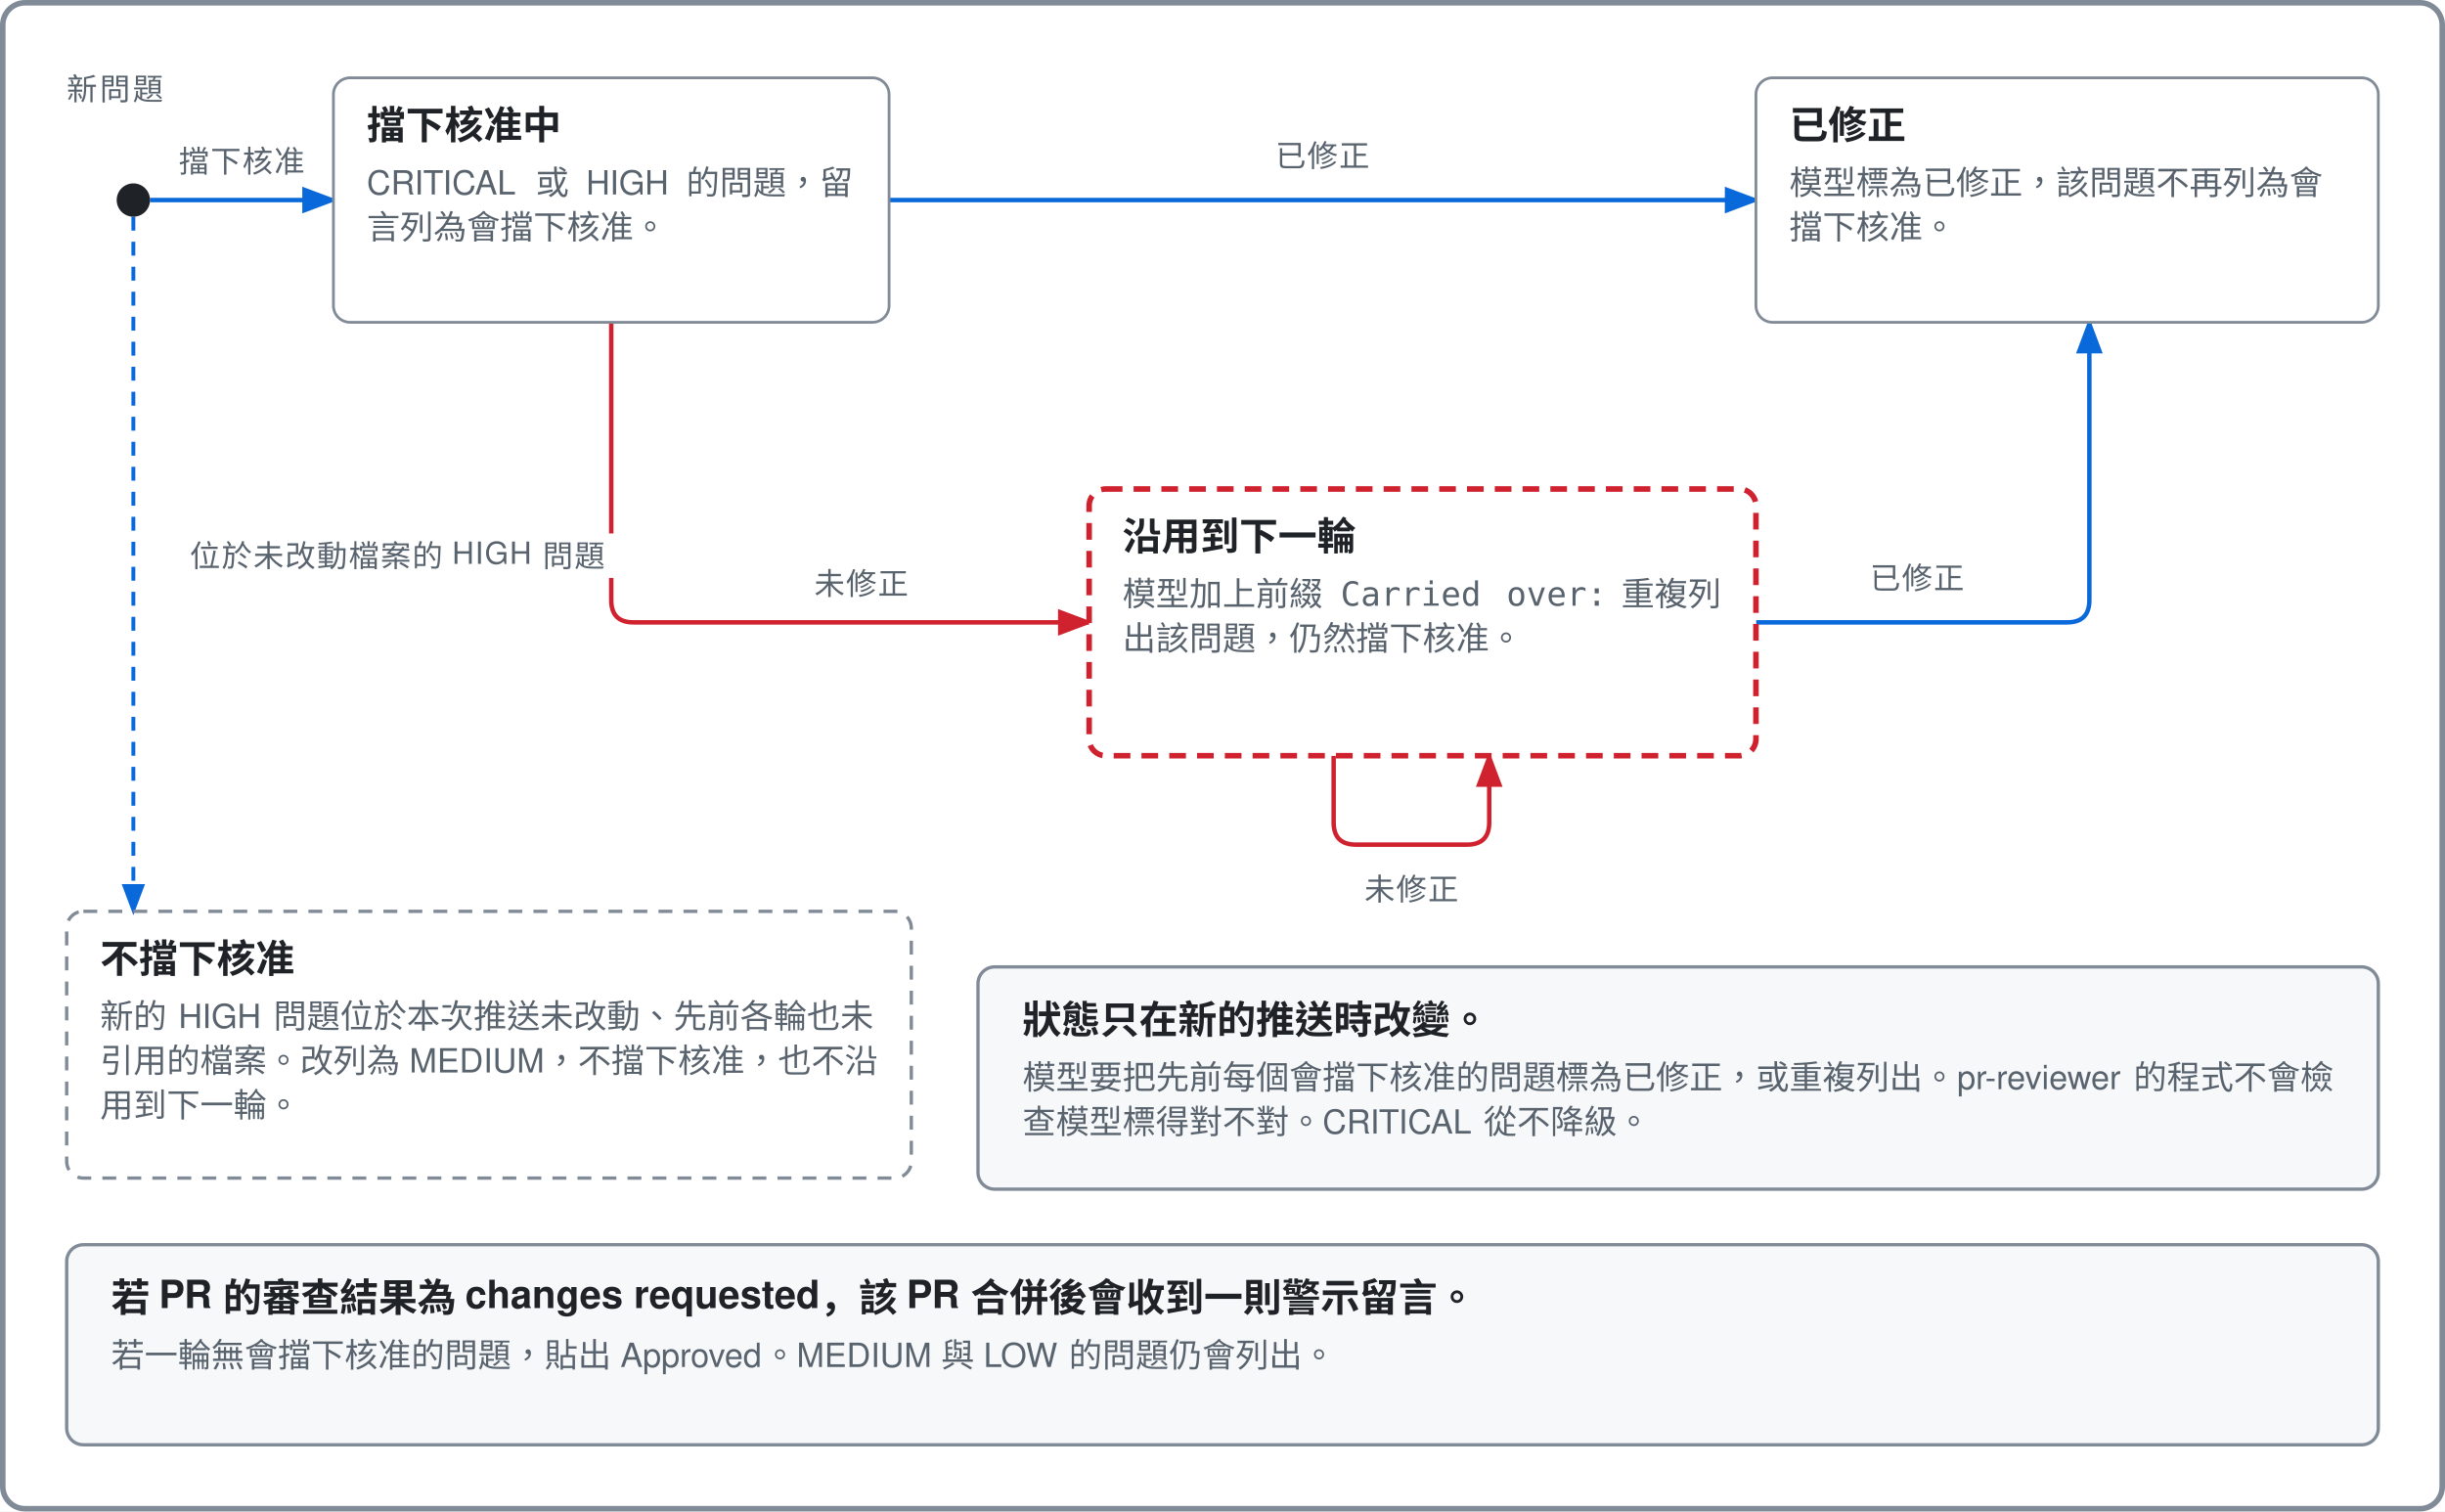
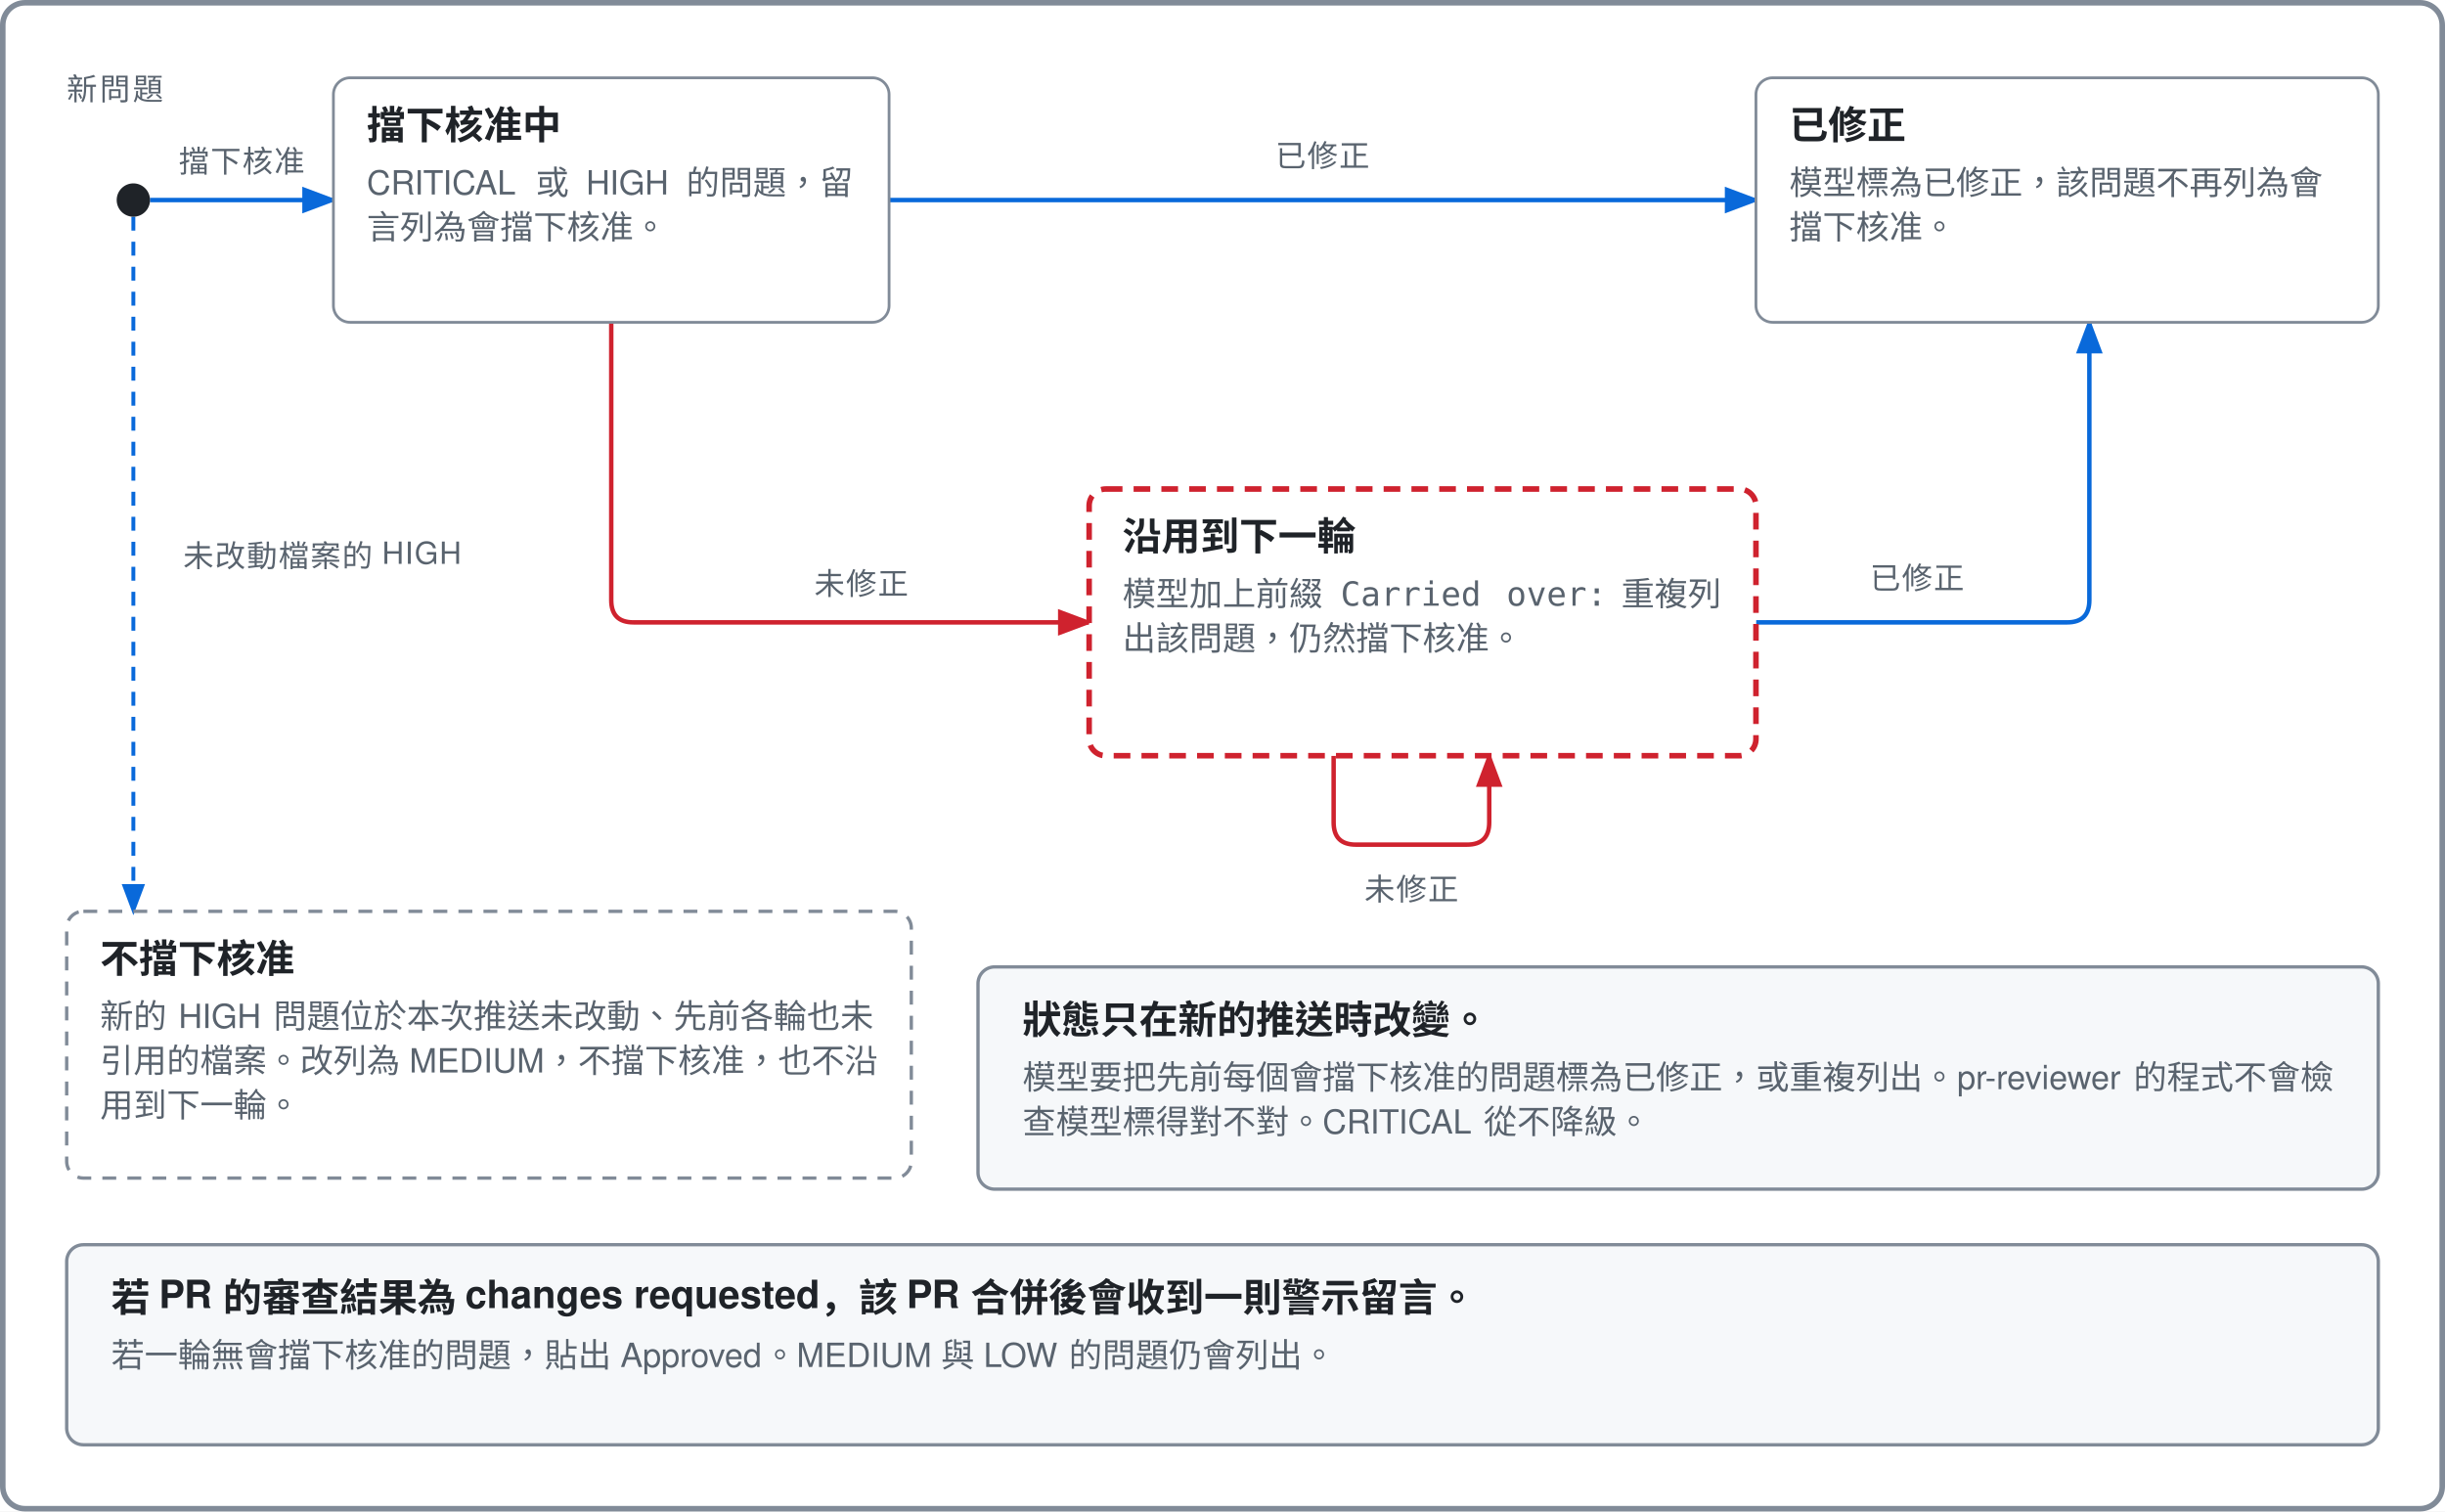
<svg xmlns="http://www.w3.org/2000/svg" viewBox="0 0 880 544" xml:lang="zh-TW" role="img" aria-labelledby="rounds-github-zh-title rounds-github-zh-desc" id="rounds-github-zh-root">
  <defs>
    <style>#rounds-github-zh-root { font-family: -apple-system, BlinkMacSystemFont, "Segoe UI", "PingFang TC", "Noto Sans TC", "Microsoft JhengHei", Helvetica, Arial, sans-serif; color: #1F2328; }
      #rounds-github-zh-root .page { max-width: 1000px; width: 100%; }
      #rounds-github-zh-root .diagram-container { width: 100%; overflow-x: auto; }
      #rounds-github-zh-root .diagram-container { overflow-x: visible; }
      #rounds-github-zh-root .bg { fill: #FFFFFF; }
      #rounds-github-zh-root .edge-frame { fill: none; stroke: #818B98; stroke-width: 2; }
      #rounds-github-zh-root text { font-family: -apple-system, BlinkMacSystemFont, "Segoe UI", "PingFang TC", "Noto Sans TC", "Microsoft JhengHei", Helvetica, Arial, sans-serif; fill: #1F2328; font-size: 12px; }
      #rounds-github-zh-root .t-name { font-size: 14px; font-weight: 600; }
      #rounds-github-zh-root .t-name-code { font-family: ui-monospace, SFMono-Regular, Menlo, Consolas, monospace; font-size: 13px; font-weight: 700; }
      #rounds-github-zh-root .t-sub { fill: #59636E; }
      #rounds-github-zh-root .t-code { font-family: ui-monospace, SFMono-Regular, Menlo, Consolas, monospace; font-size: 12px; }
      #rounds-github-zh-root .t-eye { font-family: -apple-system, BlinkMacSystemFont, "Segoe UI", "PingFang TC", "Noto Sans TC", "Microsoft JhengHei", Helvetica, Arial, sans-serif; font-size: 11px; letter-spacing: .08em; fill: #59636E; }
      #rounds-github-zh-root .t-arrow { font-family: -apple-system, BlinkMacSystemFont, "Segoe UI", "PingFang TC", "Noto Sans TC", "Microsoft JhengHei", Helvetica, Arial, sans-serif; font-size: 11px; letter-spacing: .04em; fill: #59636E; }
      #rounds-github-zh-root .t-alert { fill: #D1242F; font-weight: 700; }
      #rounds-github-zh-root .t-chip { fill: #FFFFFF; font-weight: 700; }
      #rounds-github-zh-root .t-title { font-size: 14px; font-weight: 700; }
      #rounds-github-zh-root .mask { fill: #FFFFFF; }
      #rounds-github-zh-root .node { fill: #F6F8FA; stroke: #818B98; stroke-width: 1.2; }
      #rounds-github-zh-root .raised { fill: #FFFFFF; stroke: #818B98; stroke-width: 1; }
      #rounds-github-zh-root .hero { fill: #DDF4FF; stroke: #0969DA; stroke-width: 2.4; }
      #rounds-github-zh-root .optional { fill: none; stroke: #818B98; stroke-width: 1.2; stroke-dasharray: 5 4; }
      #rounds-github-zh-root .zone { fill: none; stroke: #818B98; stroke-width: 1; stroke-dasharray: 4 4; }
      #rounds-github-zh-root .strip { fill: #F6F8FA; stroke: #818B98; stroke-width: 1.2; }
      #rounds-github-zh-root .bar { fill: #CF222E; }
      #rounds-github-zh-root .alert-node { fill: #FFFFFF; stroke: #CF222E; stroke-width: 2; stroke-dasharray: 6 4; }
      #rounds-github-zh-root .edge { fill: none; stroke: #0969DA; stroke-width: 1.6; }
      #rounds-github-zh-root .edge-dash { fill: none; stroke: #0969DA; stroke-width: 1.4; stroke-dasharray: 5 4; }
      #rounds-github-zh-root .edge-alert { fill: none; stroke: #CF222E; stroke-width: 1.6; }
      #rounds-github-zh-root .mk { fill: #0969DA; }
      #rounds-github-zh-root .mk-alert { fill: #CF222E; }
      #rounds-github-zh-root .chip { fill: #25292E; }
      #rounds-github-zh-root .dot { fill: #1F2328; }
      #rounds-github-zh-root .bullet { fill: #59636E; }
      #rounds-github-zh-root .diamond { fill: #FFFFFF; stroke: #818B98; stroke-width: 1.4; }</style>
    <marker id="rounds-github-zh-arrow" markerWidth="8" markerHeight="6" refX="7" refY="3" orient="auto">
      <polygon class="mk" points="0 0, 8 3, 0 6" />
    </marker>
    <marker id="rounds-github-zh-arrow-alert" markerWidth="8" markerHeight="6" refX="7" refY="3" orient="auto">
      <polygon class="mk-alert" points="0 0, 8 3, 0 6" />
    </marker>
  </defs>
  <rect class="bg" width="880" height="544" />
  <rect class="edge-frame" x="1" y="1" width="878" height="542" rx="8" />
  <g transform="translate(0,-76)">
    <path class="edge" d="M54,148 H120" marker-end="url(#rounds-github-zh-arrow)" />
    <path class="edge-dash" d="M48,154 V404" marker-end="url(#rounds-github-zh-arrow)" />
    <path class="edge" d="M320,148 H632" marker-end="url(#rounds-github-zh-arrow)" />
    <path class="edge-alert" d="M220,192 V292 Q220,300 228,300 H392" marker-end="url(#rounds-github-zh-arrow-alert)" />
    <path class="edge" d="M632,300 H744 Q752,300 752,292 V192" marker-end="url(#rounds-github-zh-arrow)" />
    <path class="edge-alert" d="M480,348 V372 Q480,380 488,380 H528 Q536,380 536,372 V348" marker-end="url(#rounds-github-zh-arrow-alert)" />
    <rect class="mask" x="453" y="124" width="46" height="16" rx="2" />
    <text class="t-arrow" x="476" y="136" text-anchor="middle">已修正</text>
    <rect class="mask" x="287" y="278" width="46" height="16" rx="2" />
    <text class="t-arrow" x="310" y="290" text-anchor="middle">未修正</text>
    <rect class="mask" x="667" y="276" width="46" height="16" rx="2" />
    <text class="t-arrow" x="690" y="288" text-anchor="middle">已修正</text>
    <rect class="mask" x="485" y="388" width="46" height="16" rx="2" />
    <text class="t-arrow" x="508" y="400" text-anchor="middle">未修正</text>
-     <rect class="mask" x="58" y="268" width="170" height="16" rx="2" />
-     <text class="t-arrow" x="143" y="280" text-anchor="middle">位於未改動檔案的 HIGH 問題</text>
+     <rect class="mask" x="58" y="268" width="116" height="16" rx="2" />
+     <text class="t-arrow" x="116" y="280" text-anchor="middle">未改動檔案的 HIGH</text>
    <text class="t-eye" x="24" y="112">新問題</text>
    <circle class="dot" cx="48" cy="148" r="6" />
    <g class="focal" data-box="120 104 200 88">
      <rect class="raised focal-r" x="120" y="104" width="200" height="88" rx="6" />
      <text class="t-name" x="132" y="126">擋下核准中</text>
      <text class="t-sub" y="146" data-r="308">
        <tspan x="132" textLength="54.7" lengthAdjust="spacing">CRITICAL</tspan>
        <tspan x="192.8">或</tspan>
        <tspan x="210.9" textLength="30.0" lengthAdjust="spacing">HIGH</tspan>
        <tspan x="247 259.3 271.7 283.7 296">的問題，留</tspan>
      </text>
      <text class="t-sub" y="162">
        <tspan x="132 144 156 168 180 192 204 216 228">言列為會擋下核准。</tspan>
      </text>
    </g>
    <g data-box="632 104 224 88">
      <rect class="raised" x="632" y="104" width="224" height="88" rx="6" />
      <text class="t-name" x="644" y="126">已修正</text>
      <text class="t-sub" y="146" data-r="844">
        <tspan x="644 656.6 669.1 681.7 694.3 706.9 719.4 731.4 744 756.6 769.1 781.7 794.3 806.9 819.4 832">模型標為已修正，該問題不再列為會</tspan>
      </text>
      <text class="t-sub" y="162">
        <tspan x="644 656 668 680 692">擋下核准。</tspan>
      </text>
    </g>
    <g data-box="392 252 240 96">
      <rect class="alert-node" x="392" y="252" width="240" height="96" rx="6" />
      <text class="t-name" x="404" y="274">沿用到下一輪</text>
      <text class="t-sub" y="294" data-r="620">
        <tspan x="404 416.2 428.5 440.7 453 465.2">模型加上前綴</tspan>
        <tspan x="482.5" class="t-code" textLength="50.5" lengthAdjust="spacing">Carried</tspan>
        <tspan x="542.2" class="t-code" textLength="36.1" lengthAdjust="spacing">over:</tspan>
        <tspan x="583.5 595.8 608">重複列</tspan>
      </text>
      <text class="t-sub" y="310">
        <tspan x="404 416 428 440 452 464 476 488 500 512 524 536">出該問題，仍然擋下核准。</tspan>
      </text>
    </g>
    <g data-box="24 404 304 96">
      <rect class="optional" x="24" y="404" width="304" height="96" rx="6" />
      <text class="t-name" x="36" y="426">不擋下核准</text>
      <text class="t-sub" y="446" data-r="316">
        <tspan x="36 48.1">新的</tspan>
        <tspan x="64.2" textLength="30.0" lengthAdjust="spacing">HIGH</tspan>
        <tspan x="98.4 110.5 122.6 134.7 146.8 158.9 171 183.1 195.2 207.3 219.4 231.4 243.5 255.6 267.7 279.8 291.9 304">問題位於本次推送未改動、先前各輪也未</tspan>
      </text>
      <text class="t-sub" y="462" data-r="316">
        <tspan x="36 48 60 72 84 96 108 120 132">引用的檔案。改列為</tspan>
        <tspan x="147.3" textLength="48.7" lengthAdjust="spacing">MEDIUM</tspan>
        <tspan x="196 208 220 232 244 256 268 280 292 304">，不擋下核准，也不沿</tspan>
      </text>
      <text class="t-sub" y="478">
        <tspan x="36 48 60 72 84 96">用到下一輪。</tspan>
      </text>
    </g>
    <rect class="mask" x="58" y="126" width="58" height="16" rx="2" />
    <text class="t-arrow" x="87" y="138" text-anchor="middle">擋下核准</text>
    <g data-box="352 424 504 80">
      <rect class="strip" x="352" y="424" width="504" height="80" rx="6" />
      <text class="t-title" x="368" y="448">狀態只在新的推送時改變。</text>
      <text class="t-sub" y="468" data-r="840">
        <tspan x="368 380 392 404 416.1 428.1 440.1 452.1 464.1 476.1 488.2 500.2 512.2 524.2 536.2 548.2 560.3 572.3 584.3 596.3 608.3 620.3 632.3 644.4 656.4 668.4 680.4 692.4">模型要把先前每個會擋下核准的問題標為已修正，或重複列出。</tspan>
        <tspan x="704.4" textLength="60.0" lengthAdjust="spacing">pr-reviewer</tspan>
        <tspan x="767.9 779.9 792 804 816 828">的程式不會檢</tspan>
      </text>
      <text class="t-sub" y="484">
        <tspan x="368 380 392 404 416 428 440 452 464">查模型標得對不對。</tspan>
        <tspan x="476" textLength="54.7" lengthAdjust="spacing">CRITICAL</tspan>
        <tspan x="534 546 558 570 582">從不降級。</tspan>
      </text>
    </g>
    <g data-box="24 524 832 72">
      <rect class="strip" x="24" y="524" width="832" height="72" rx="6" />
      <text class="t-title" x="40" y="548">若 PR 的審查結果為 changes requested，該 PR 合併後會收到一則警示留言。</text>
      <text class="t-sub" y="568">
        <tspan x="40 52 64 76 88 100 112 124 136 148 160 172 184 196 208">若一輪無會擋下核准的問題，貼出</tspan>
        <tspan x="223.3" textLength="51.4" lengthAdjust="spacing">Approved</tspan>
        <tspan x="274.7">。</tspan>
        <tspan x="286.7" textLength="48.7" lengthAdjust="spacing">MEDIUM</tspan>
        <tspan x="338.7">與</tspan>
        <tspan x="354" textLength="27.3" lengthAdjust="spacing">LOW</tspan>
        <tspan x="384.7 396.7 408.7 420.7 432.7 444.7 456.7 468.7">的問題仍會列出。</tspan>
      </text>
    </g>
  </g>
</svg>
